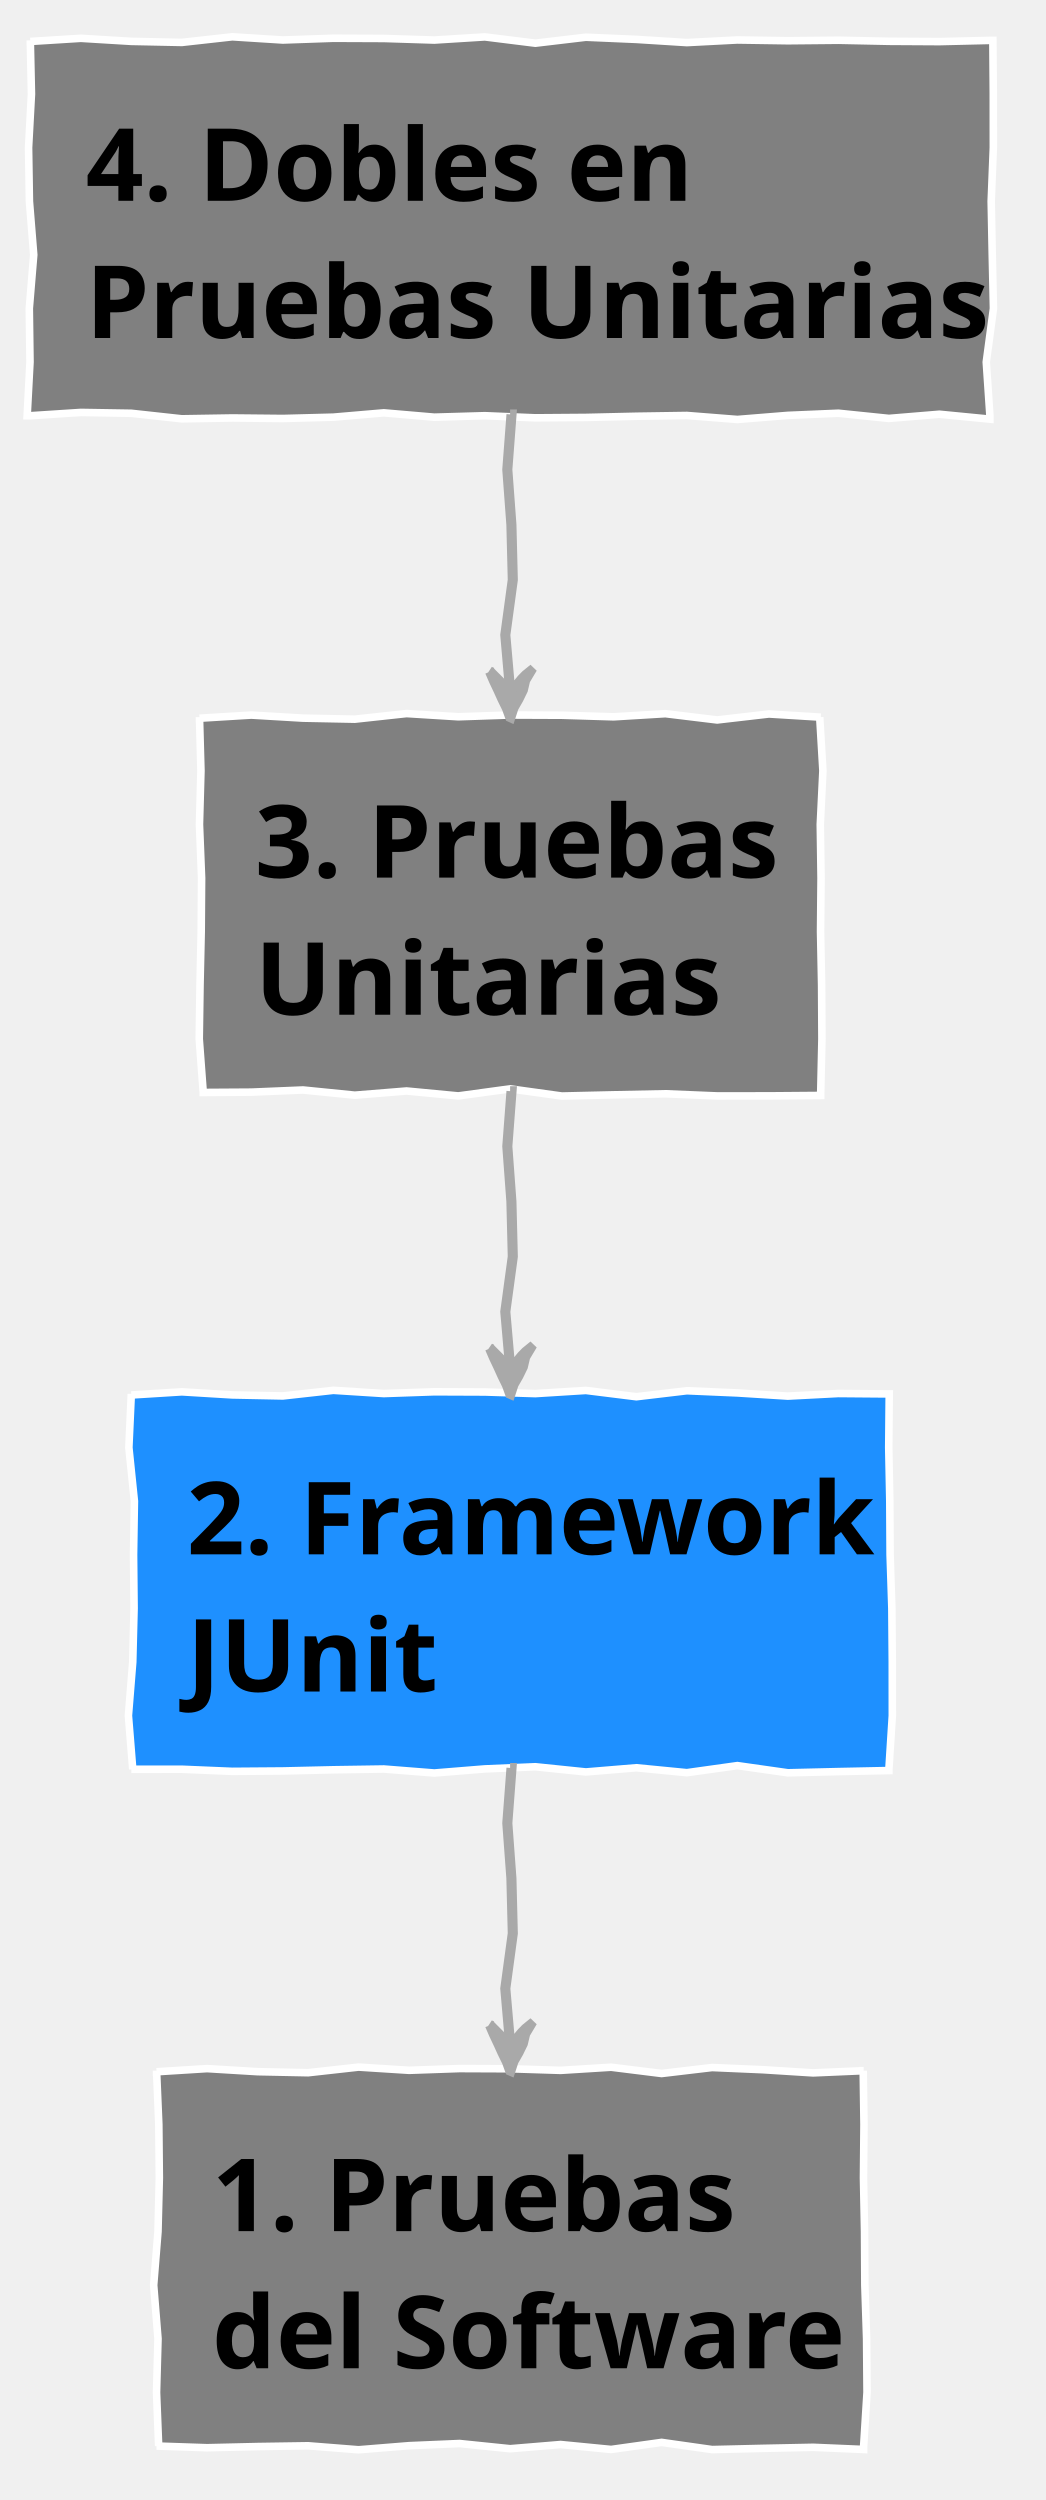
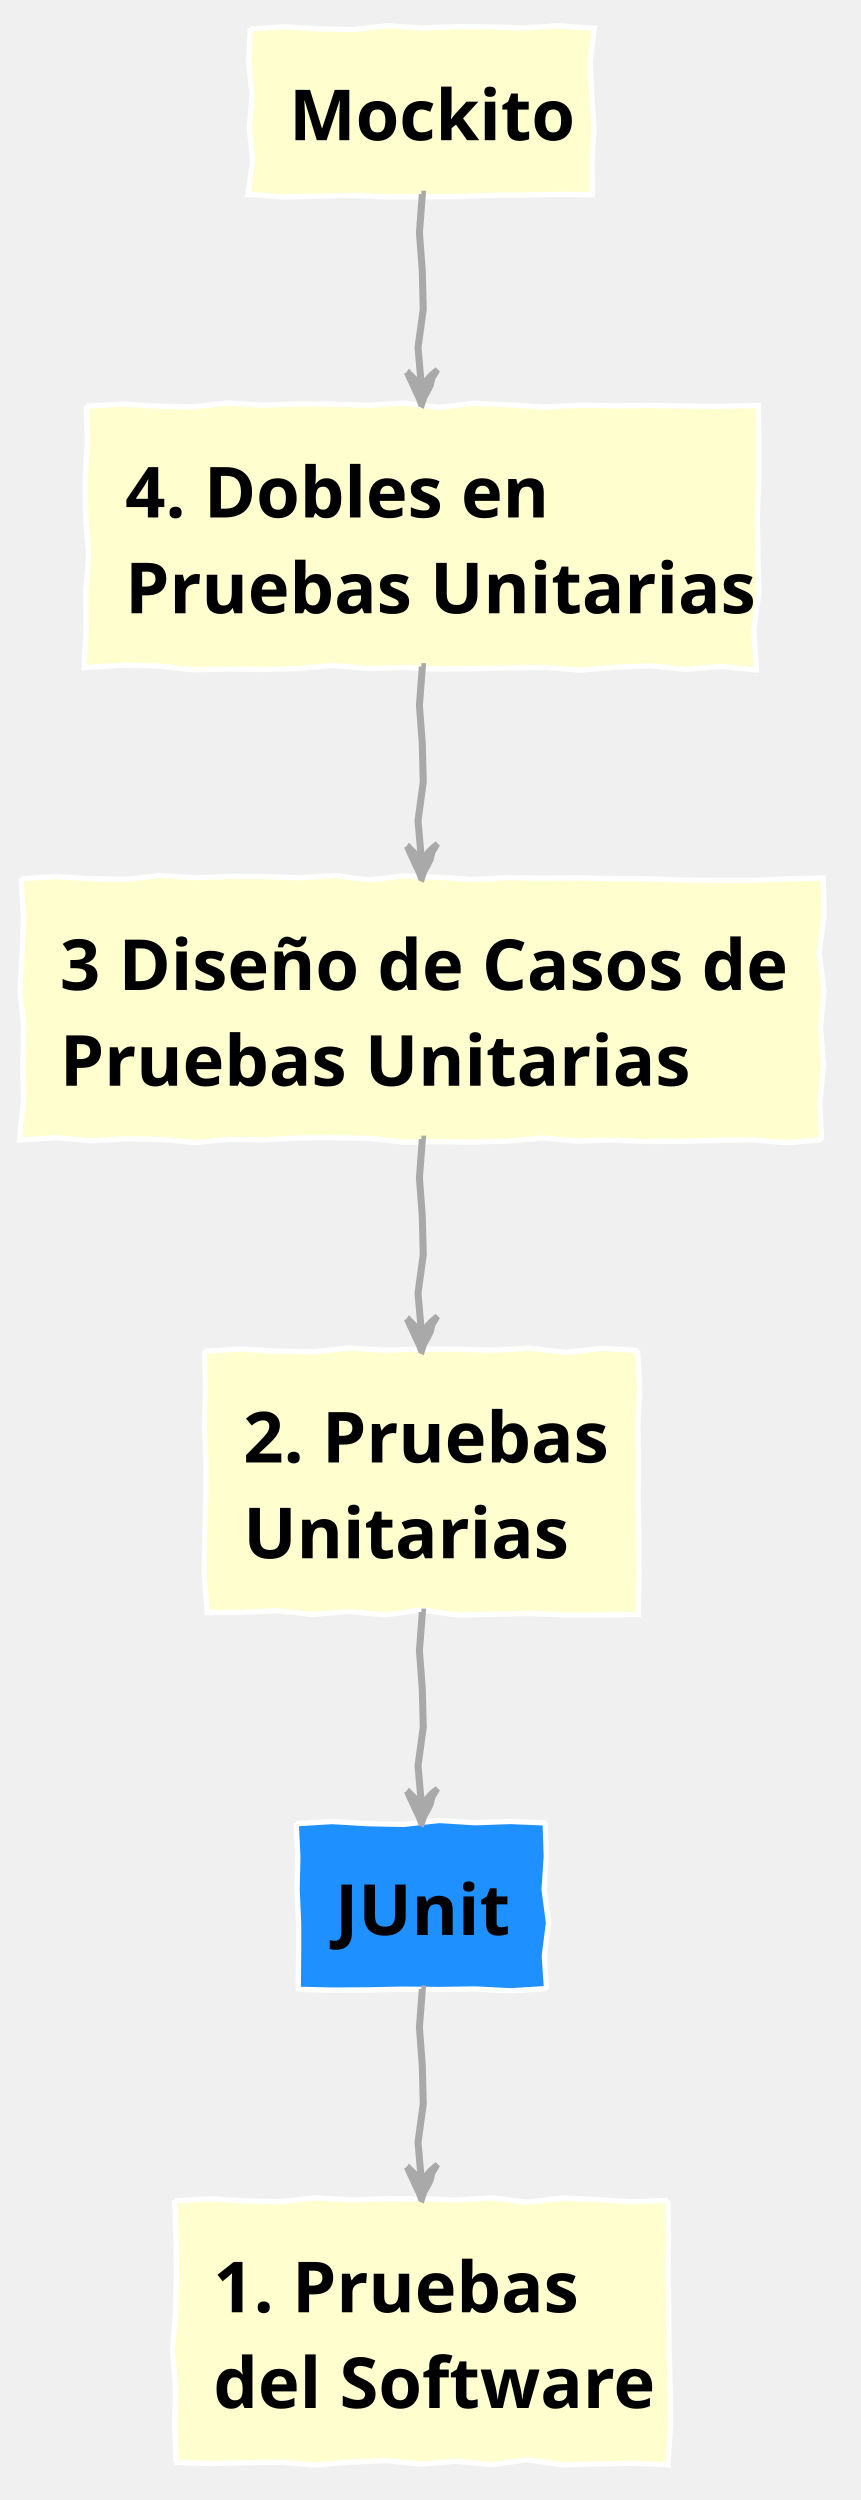
- <svg xmlns="http://www.w3.org/2000/svg" contentScriptType="application/ecmascript" contentStyleType="text/css" height="495px" preserveAspectRatio="none" style="width:207px;height:495px;background:#222222;" version="1.1" viewBox="0 0 207 495" width="207px" zoomAndPan="magnify">
+ <svg xmlns="http://www.w3.org/2000/svg" contentScriptType="application/ecmascript" contentStyleType="text/css" height="709px" preserveAspectRatio="none" style="width:244px;height:709px;background:#222222;" version="1.1" viewBox="0 0 244 709" width="244px" zoomAndPan="magnify">
  <defs />
  <g>
-     <polygon fill="#808080" points="6,8,6,8.21,16,7.586,26,8.193,36,8.4,46,7.287,56,7.922,66,7.574,76,7.617,86,7.932,96,7.309,106,8.554,116,7.37,126,7.802,136,8.432,146,7.914,156,8.068,166,7.968,176,8.178,186,8.239,196,8,196.586,8,196.671,18.616,196.679,29.232,196.255,39.848,196.464,50.464,196.702,61.08,195.279,71.696,196,82.312,196,82.991,186,82.016,176,82.846,166,81.817,156,82.244,146,83.054,136,82.264,126,82.418,116,82.651,106,82.729,96,82.309,86,82.6,76,81.74,66,82.597,56,82.861,46,82.757,36,82.925,26,81.829,16,81.66,6,82.312,5.379,82.312,5.941,71.696,5.803,61.08,6.681,50.464,5.825,39.848,5.657,29.232,6.228,18.616,6,8" style="stroke: #FFFFFF; stroke-width: 1.5;" />
-     <text fill="#000000" font-family="sans-serif" font-size="20" font-weight="bold" lengthAdjust="spacingAndGlyphs" textLength="117" x="17" y="39.762">4. Dobles en</text>
-     <text fill="#000000" font-family="sans-serif" font-size="20" font-weight="bold" lengthAdjust="spacingAndGlyphs" textLength="168" x="17" y="66.918">Pruebas Unitarias</text>
-     <polygon fill="#808080" points="39.5,142,39.5,142.21,49.75,141.586,60,142.193,70.25,142.4,80.5,141.287,90.75,141.922,101,141.573,111.25,141.617,121.5,141.932,131.75,141.309,142,142.554,152.25,141.37,162.5,142,162.302,142,162.932,152.616,162.414,163.232,162.568,173.848,162.468,184.464,162.679,195.08,162.739,205.696,162.5,216.312,162.5,216.898,152.25,216.984,142,216.992,131.75,216.567,121.5,216.776,111.25,217.015,101,215.591,90.75,216.991,80.5,216.016,70.25,216.846,60,215.817,49.75,216.244,39.5,216.312,40.242,216.312,39.451,205.696,39.605,195.08,39.839,184.464,39.916,173.848,39.496,163.232,39.787,152.616,39.5,142" style="stroke: #FFFFFF; stroke-width: 1.5;" />
-     <text fill="#000000" font-family="sans-serif" font-size="20" font-weight="bold" lengthAdjust="spacingAndGlyphs" textLength="101" x="50.5" y="173.762">3. Pruebas</text>
-     <text fill="#000000" font-family="sans-serif" font-size="20" font-weight="bold" lengthAdjust="spacingAndGlyphs" textLength="84" x="50.5" y="200.918">Unitarias</text>
-     <polygon fill="#1E90FF" points="26,276,26,276.21,36,275.586,46,276.193,56,276.4,66,275.287,76,275.922,86,275.574,96,275.616,106,275.932,116,275.309,126,276.554,136,275.37,146,275.802,156,276.432,166,275.914,176,276,176.068,276,175.968,286.616,176.179,297.232,176.239,307.848,176.586,318.464,176.671,329.08,176.679,339.696,176,350.312,176,350.567,166,350.776,156,351.015,146,349.591,136,350.991,126,350.016,116,350.846,106,349.817,96,350.244,86,351.054,76,350.264,66,350.418,56,350.651,46,350.729,36,350.309,26,350.312,26.287,350.312,25.428,339.696,26.284,329.08,26.548,318.464,26.445,307.848,26.613,297.232,25.517,286.616,26,276" style="stroke: #FFFFFF; stroke-width: 1.5;" />
-     <text fill="#000000" font-family="sans-serif" font-size="20" font-weight="bold" lengthAdjust="spacingAndGlyphs" textLength="128" x="37" y="307.762">2. Framework</text>
-     <text fill="#000000" font-family="sans-serif" font-size="20" font-weight="bold" lengthAdjust="spacingAndGlyphs" textLength="49" x="37" y="334.918">JUnit</text>
-     <polygon fill="#808080" points="31,410,31,410.21,41,409.586,51,410.193,61,410.4,71,409.287,81,409.922,91,409.574,101,409.616,111,409.932,121,409.309,131,410.554,141,409.37,151,409.802,161,410.432,171,410,170.914,410,171.068,420.616,170.968,431.232,171.179,441.848,171.239,452.464,171.586,463.08,171.671,473.696,171,484.312,171,484.992,161,484.567,151,484.776,141,485.015,131,483.591,121,484.991,111,484.016,101,484.846,91,483.817,81,484.244,71,485.054,61,484.264,51,484.418,41,484.651,31,484.312,31.416,484.312,30.996,473.696,31.287,463.08,30.428,452.464,31.284,441.848,31.548,431.232,31.445,420.616,31,410" style="stroke: #FFFFFF; stroke-width: 1.5;" />
-     <text fill="#000000" font-family="sans-serif" font-size="20" font-weight="bold" lengthAdjust="spacingAndGlyphs" textLength="101" x="42" y="441.762">1. Pruebas</text>
-     <text fill="#000000" font-family="sans-serif" font-size="20" font-weight="bold" lengthAdjust="spacingAndGlyphs" textLength="118" x="42" y="468.918">del Software</text>
-     <path d="M101,82.07 L101.28,82.07 L100.448,92.984 L101.258,103.898 L101.533,114.812 L100.049,125.726 L101,136.64 " fill="none" style="stroke: #A9A9A9; stroke-width: 2.0;" />
-     <polygon fill="#A9A9A9" points="101,141.97,101.064,141.999,101.674,140.114,102.659,138.396,103.522,136.624,103.983,134.673,105,132.97,104.982,132.952,104.1,133.669,103.31,134.48,102.584,135.354,101.637,136.007,101,136.97,101.13,137.101,100.051,136.021,99.353,135.323,98.702,134.672,97.78,133.75,97,132.97,97.021,132.979,97.79,134.766,98.654,136.594,99.473,138.402,100.378,140.249,101,141.97" style="stroke: #A9A9A9; stroke-width: 2.0;" />
-     <path d="M101,216.07 L101.28,216.07 L100.448,226.984 L101.258,237.898 L101.533,248.812 L100.049,259.726 L101,270.64 " fill="none" style="stroke: #A9A9A9; stroke-width: 2.0;" />
-     <polygon fill="#A9A9A9" points="101,275.97,101.064,275.998,101.674,274.114,102.659,272.396,103.522,270.624,103.983,268.673,105,266.97,104.982,266.952,104.1,267.67,103.31,268.48,102.584,269.354,101.637,270.007,101,270.97,101.13,271.101,100.051,270.021,99.353,269.323,98.702,268.672,97.78,267.75,97,266.97,97.021,266.979,97.79,268.766,98.654,270.594,99.473,272.402,100.378,274.249,101,275.97" style="stroke: #A9A9A9; stroke-width: 2.0;" />
-     <path d="M101,350.07 L101.28,350.07 L100.448,360.984 L101.258,371.898 L101.533,382.812 L100.049,393.726 L101,404.64 " fill="none" style="stroke: #A9A9A9; stroke-width: 2.0;" />
-     <polygon fill="#A9A9A9" points="101,409.97,101.064,409.998,101.674,408.114,102.659,406.396,103.522,404.624,103.983,402.673,105,400.97,104.982,400.952,104.1,401.67,103.31,402.48,102.584,403.354,101.637,404.007,101,404.97,101.13,405.101,100.051,404.021,99.353,403.323,98.702,402.672,97.78,401.75,97,400.97,97.021,400.979,97.79,402.766,98.654,404.594,99.473,406.402,100.378,408.249,101,409.97" style="stroke: #A9A9A9; stroke-width: 2.0;" />
+     <polygon fill="#FEFECE" points="71,8,71,8.21,80.7,7.586,90.4,8.193,100.1,8.4,109.8,7.287,119.5,7.922,129.2,7.574,138.9,7.617,148.6,7.932,158.3,7.309,168,8,168.554,8,167.37,17.431,167.802,26.863,168.432,36.294,167.914,45.725,168,55.156,168,55.224,158.3,55.124,148.6,55.335,138.9,55.395,129.2,55.742,119.5,55.827,109.8,55.836,100.1,55.411,90.4,55.62,80.7,55.858,71,55.156,70.279,55.156,71.678,45.725,70.704,36.294,71.534,26.863,70.505,17.431,71,8" style="stroke: #FFFFFF; stroke-width: 1.5;" />
+     <text fill="#000000" font-family="sans-serif" font-size="20" font-weight="bold" lengthAdjust="spacingAndGlyphs" textLength="75" x="82" y="39.762">Mockito</text>
+     <polygon fill="#FEFECE" points="24.5,115,24.5,115.21,34.5,114.586,44.5,115.193,54.5,115.4,64.5,114.287,74.5,114.922,84.5,114.573,94.5,114.617,104.5,114.932,114.5,114.309,124.5,115.554,134.5,114.37,144.5,114.802,154.5,115.432,164.5,114.914,174.5,115.068,184.5,114.968,194.5,115.178,204.5,115.239,214.5,115,215.086,115,215.171,125.616,215.179,136.232,214.755,146.848,214.964,157.464,215.202,168.08,213.779,178.696,214.5,189.312,214.5,189.991,204.5,189.016,194.5,189.846,184.5,188.817,174.5,189.244,164.5,190.054,154.5,189.264,144.5,189.418,134.5,189.651,124.5,189.729,114.5,189.309,104.5,189.6,94.5,188.74,84.5,189.597,74.5,189.861,64.5,189.757,54.5,189.925,44.5,188.829,34.5,188.66,24.5,189.312,23.879,189.312,24.441,178.696,24.303,168.08,25.181,157.464,24.325,146.848,24.157,136.232,24.728,125.616,24.5,115" style="stroke: #FFFFFF; stroke-width: 1.5;" />
+     <text fill="#000000" font-family="sans-serif" font-size="20" font-weight="bold" lengthAdjust="spacingAndGlyphs" textLength="117" x="35.5" y="146.762">4. Dobles en</text>
+     <text fill="#000000" font-family="sans-serif" font-size="20" font-weight="bold" lengthAdjust="spacingAndGlyphs" textLength="168" x="35.5" y="173.918">Pruebas Unitarias</text>
+     <polygon fill="#FEFECE" points="6,249,6,249.21,15.87,248.586,25.739,249.193,35.609,249.4,45.478,248.287,55.348,248.922,65.217,248.573,75.087,248.617,84.957,248.932,94.826,248.309,104.696,249.554,114.565,248.37,124.435,248.802,134.304,249.432,144.174,248.914,154.043,249.068,163.913,248.968,173.783,249.179,183.652,249.239,193.522,249.586,203.391,249.671,213.261,249.679,223.13,249.255,233,249,233.464,249,233.702,259.616,232.279,270.232,233.679,280.848,232.703,291.464,233.534,302.08,232.505,312.696,233,323.312,233,323.244,223.13,324.054,213.261,323.264,203.391,323.418,193.522,323.651,183.652,323.729,173.783,323.309,163.913,323.6,154.043,322.74,144.174,323.597,134.304,323.861,124.435,323.757,114.565,323.925,104.696,322.829,94.826,322.66,84.957,322.691,75.087,323.254,65.217,323.116,55.348,323.994,45.478,323.138,35.609,322.969,25.739,323.541,15.87,322.646,6,323.312,5.481,323.312,6.649,312.696,6.436,302.08,6.734,291.464,5.678,280.848,6.319,270.232,6.59,259.616,6,249" style="stroke: #FFFFFF; stroke-width: 1.5;" />
+     <text fill="#000000" font-family="sans-serif" font-size="20" font-weight="bold" lengthAdjust="spacingAndGlyphs" textLength="205" x="17" y="280.762">3 Diseño de Casos de</text>
+     <text fill="#000000" font-family="sans-serif" font-size="20" font-weight="bold" lengthAdjust="spacingAndGlyphs" textLength="168" x="17" y="307.918">Pruebas Unitarias</text>
+     <polygon fill="#FEFECE" points="58,383,58,383.21,68.25,382.586,78.5,383.193,88.75,383.4,99,382.287,109.25,382.922,119.5,382.574,129.75,382.616,140,382.932,150.25,382.309,160.5,383.554,170.75,382.37,181,383,180.802,383,181.432,393.616,180.914,404.232,181.068,414.848,180.968,425.464,181.179,436.08,181.239,446.696,181,457.312,181,457.898,170.75,457.984,160.5,457.992,150.25,457.567,140,457.776,129.75,458.015,119.5,456.591,109.25,457.991,99,457.016,88.75,457.846,78.5,456.817,68.25,457.244,58,457.312,58.742,457.312,57.951,446.696,58.105,436.08,58.339,425.464,58.416,414.848,57.996,404.232,58.287,393.616,58,383" style="stroke: #FFFFFF; stroke-width: 1.5;" />
+     <text fill="#000000" font-family="sans-serif" font-size="20" font-weight="bold" lengthAdjust="spacingAndGlyphs" textLength="101" x="69" y="414.762">2. Pruebas</text>
+     <text fill="#000000" font-family="sans-serif" font-size="20" font-weight="bold" lengthAdjust="spacingAndGlyphs" textLength="84" x="69" y="441.918">Unitarias</text>
+     <polygon fill="#1E90FF" points="84,517,84,517.21,94.143,516.586,104.286,517.193,114.429,517.4,124.571,516.287,134.714,516.922,144.857,516.573,155,517,154.617,517,154.932,526.431,154.309,535.862,155.554,545.294,154.37,554.725,155,564.156,155,563.958,144.857,564.588,134.714,564.071,124.571,564.225,114.429,564.124,104.286,564.335,94.143,564.395,84,564.156,84.586,564.156,84.671,554.725,84.679,545.294,84.255,535.862,84.464,526.431,84,517" style="stroke: #FFFFFF; stroke-width: 1.5;" />
+     <text fill="#000000" font-family="sans-serif" font-size="20" font-weight="bold" lengthAdjust="spacingAndGlyphs" textLength="49" x="95" y="548.762">JUnit</text>
+     <polygon fill="#FEFECE" points="49.5,624,49.5,624.21,59.5,623.586,69.5,624.193,79.5,624.4,89.5,623.287,99.5,623.922,109.5,623.573,119.5,623.616,129.5,623.932,139.5,623.309,149.5,624.554,159.5,623.37,169.5,623.802,179.5,624.432,189.5,624,189.414,624,189.568,634.616,189.468,645.232,189.679,655.848,189.739,666.464,190.086,677.08,190.171,687.696,189.5,698.312,189.5,698.992,179.5,698.567,169.5,698.776,159.5,699.015,149.5,697.591,139.5,698.991,129.5,698.016,119.5,698.846,109.5,697.817,99.5,698.244,89.5,699.054,79.5,698.264,69.5,698.418,59.5,698.651,49.5,698.312,49.916,698.312,49.496,687.696,49.787,677.08,48.928,666.464,49.784,655.848,50.048,645.232,49.944,634.616,49.5,624" style="stroke: #FFFFFF; stroke-width: 1.5;" />
+     <text fill="#000000" font-family="sans-serif" font-size="20" font-weight="bold" lengthAdjust="spacingAndGlyphs" textLength="101" x="60.5" y="655.762">1. Pruebas</text>
+     <text fill="#000000" font-family="sans-serif" font-size="20" font-weight="bold" lengthAdjust="spacingAndGlyphs" textLength="118" x="60.5" y="682.918">del Software</text>
+     <path d="M119.5,55.07 L119.78,55.07 L118.948,65.946 L119.758,76.822 L120.033,87.698 L118.549,98.574 L119.5,109.45 " fill="none" style="stroke: #A9A9A9; stroke-width: 2.0;" />
+     <polygon fill="#A9A9A9" points="119.5,114.54,119.564,114.569,120.174,112.684,121.159,110.966,122.022,109.194,122.483,107.243,123.5,105.54,123.482,105.522,122.6,106.24,121.81,107.05,121.084,107.924,120.137,108.577,119.5,109.54,119.63,109.671,118.551,108.591,117.853,107.893,117.202,107.242,116.28,106.32,115.5,105.54,115.521,105.549,116.29,107.336,117.154,109.164,117.973,110.972,118.878,112.819,119.5,114.54" style="stroke: #A9A9A9; stroke-width: 2.0;" />
+     <path d="M119.5,189.07 L119.78,189.07 L118.948,199.984 L119.758,210.898 L120.033,221.812 L118.549,232.726 L119.5,243.64 " fill="none" style="stroke: #A9A9A9; stroke-width: 2.0;" />
+     <polygon fill="#A9A9A9" points="119.5,248.97,119.564,248.999,120.174,247.114,121.159,245.396,122.022,243.624,122.483,241.673,123.5,239.97,123.482,239.952,122.6,240.669,121.81,241.48,121.084,242.354,120.137,243.007,119.5,243.97,119.63,244.101,118.551,243.021,117.853,242.323,117.202,241.672,116.28,240.75,115.5,239.97,115.521,239.979,116.29,241.766,117.154,243.594,117.973,245.402,118.878,247.249,119.5,248.97" style="stroke: #A9A9A9; stroke-width: 2.0;" />
+     <path d="M119.5,323.07 L119.78,323.07 L118.948,333.984 L119.758,344.898 L120.033,355.812 L118.549,366.726 L119.5,377.64 " fill="none" style="stroke: #A9A9A9; stroke-width: 2.0;" />
+     <polygon fill="#A9A9A9" points="119.5,382.97,119.564,382.998,120.174,381.114,121.159,379.396,122.022,377.624,122.483,375.673,123.5,373.97,123.482,373.952,122.6,374.67,121.81,375.48,121.084,376.354,120.137,377.007,119.5,377.97,119.63,378.101,118.551,377.021,117.853,376.323,117.202,375.672,116.28,374.75,115.5,373.97,115.521,373.979,116.29,375.766,117.154,377.594,117.973,379.402,118.878,381.249,119.5,382.97" style="stroke: #A9A9A9; stroke-width: 2.0;" />
+     <path d="M119.5,457.2 L119.78,457.2 L118.948,468.08 L119.758,478.96 L120.033,489.84 L118.549,500.72 L119.5,511.6 " fill="none" style="stroke: #A9A9A9; stroke-width: 2.0;" />
+     <polygon fill="#A9A9A9" points="119.5,516.93,119.564,516.958,120.174,515.074,121.159,513.356,122.022,511.584,122.483,509.633,123.5,507.93,123.482,507.912,122.6,508.63,121.81,509.44,121.084,510.314,120.137,510.967,119.5,511.93,119.63,512.061,118.551,510.981,117.853,510.283,117.202,509.632,116.28,508.71,115.5,507.93,115.521,507.939,116.29,509.726,117.154,511.554,117.973,513.362,118.878,515.209,119.5,516.93" style="stroke: #A9A9A9; stroke-width: 2.0;" />
+     <path d="M119.5,564.07 L119.78,564.07 L118.948,574.946 L119.758,585.822 L120.033,596.698 L118.549,607.574 L119.5,618.45 " fill="none" style="stroke: #A9A9A9; stroke-width: 2.0;" />
+     <polygon fill="#A9A9A9" points="119.5,623.54,119.564,623.568,120.174,621.684,121.159,619.966,122.022,618.194,122.483,616.243,123.5,614.54,123.482,614.522,122.6,615.24,121.81,616.05,121.084,616.924,120.137,617.577,119.5,618.54,119.63,618.67,118.551,617.591,117.853,616.893,117.202,616.242,116.28,615.32,115.5,614.54,115.521,614.549,116.29,616.336,117.154,618.164,117.973,619.972,118.878,621.819,119.5,623.54" style="stroke: #A9A9A9; stroke-width: 2.0;" />
  </g>
</svg>
